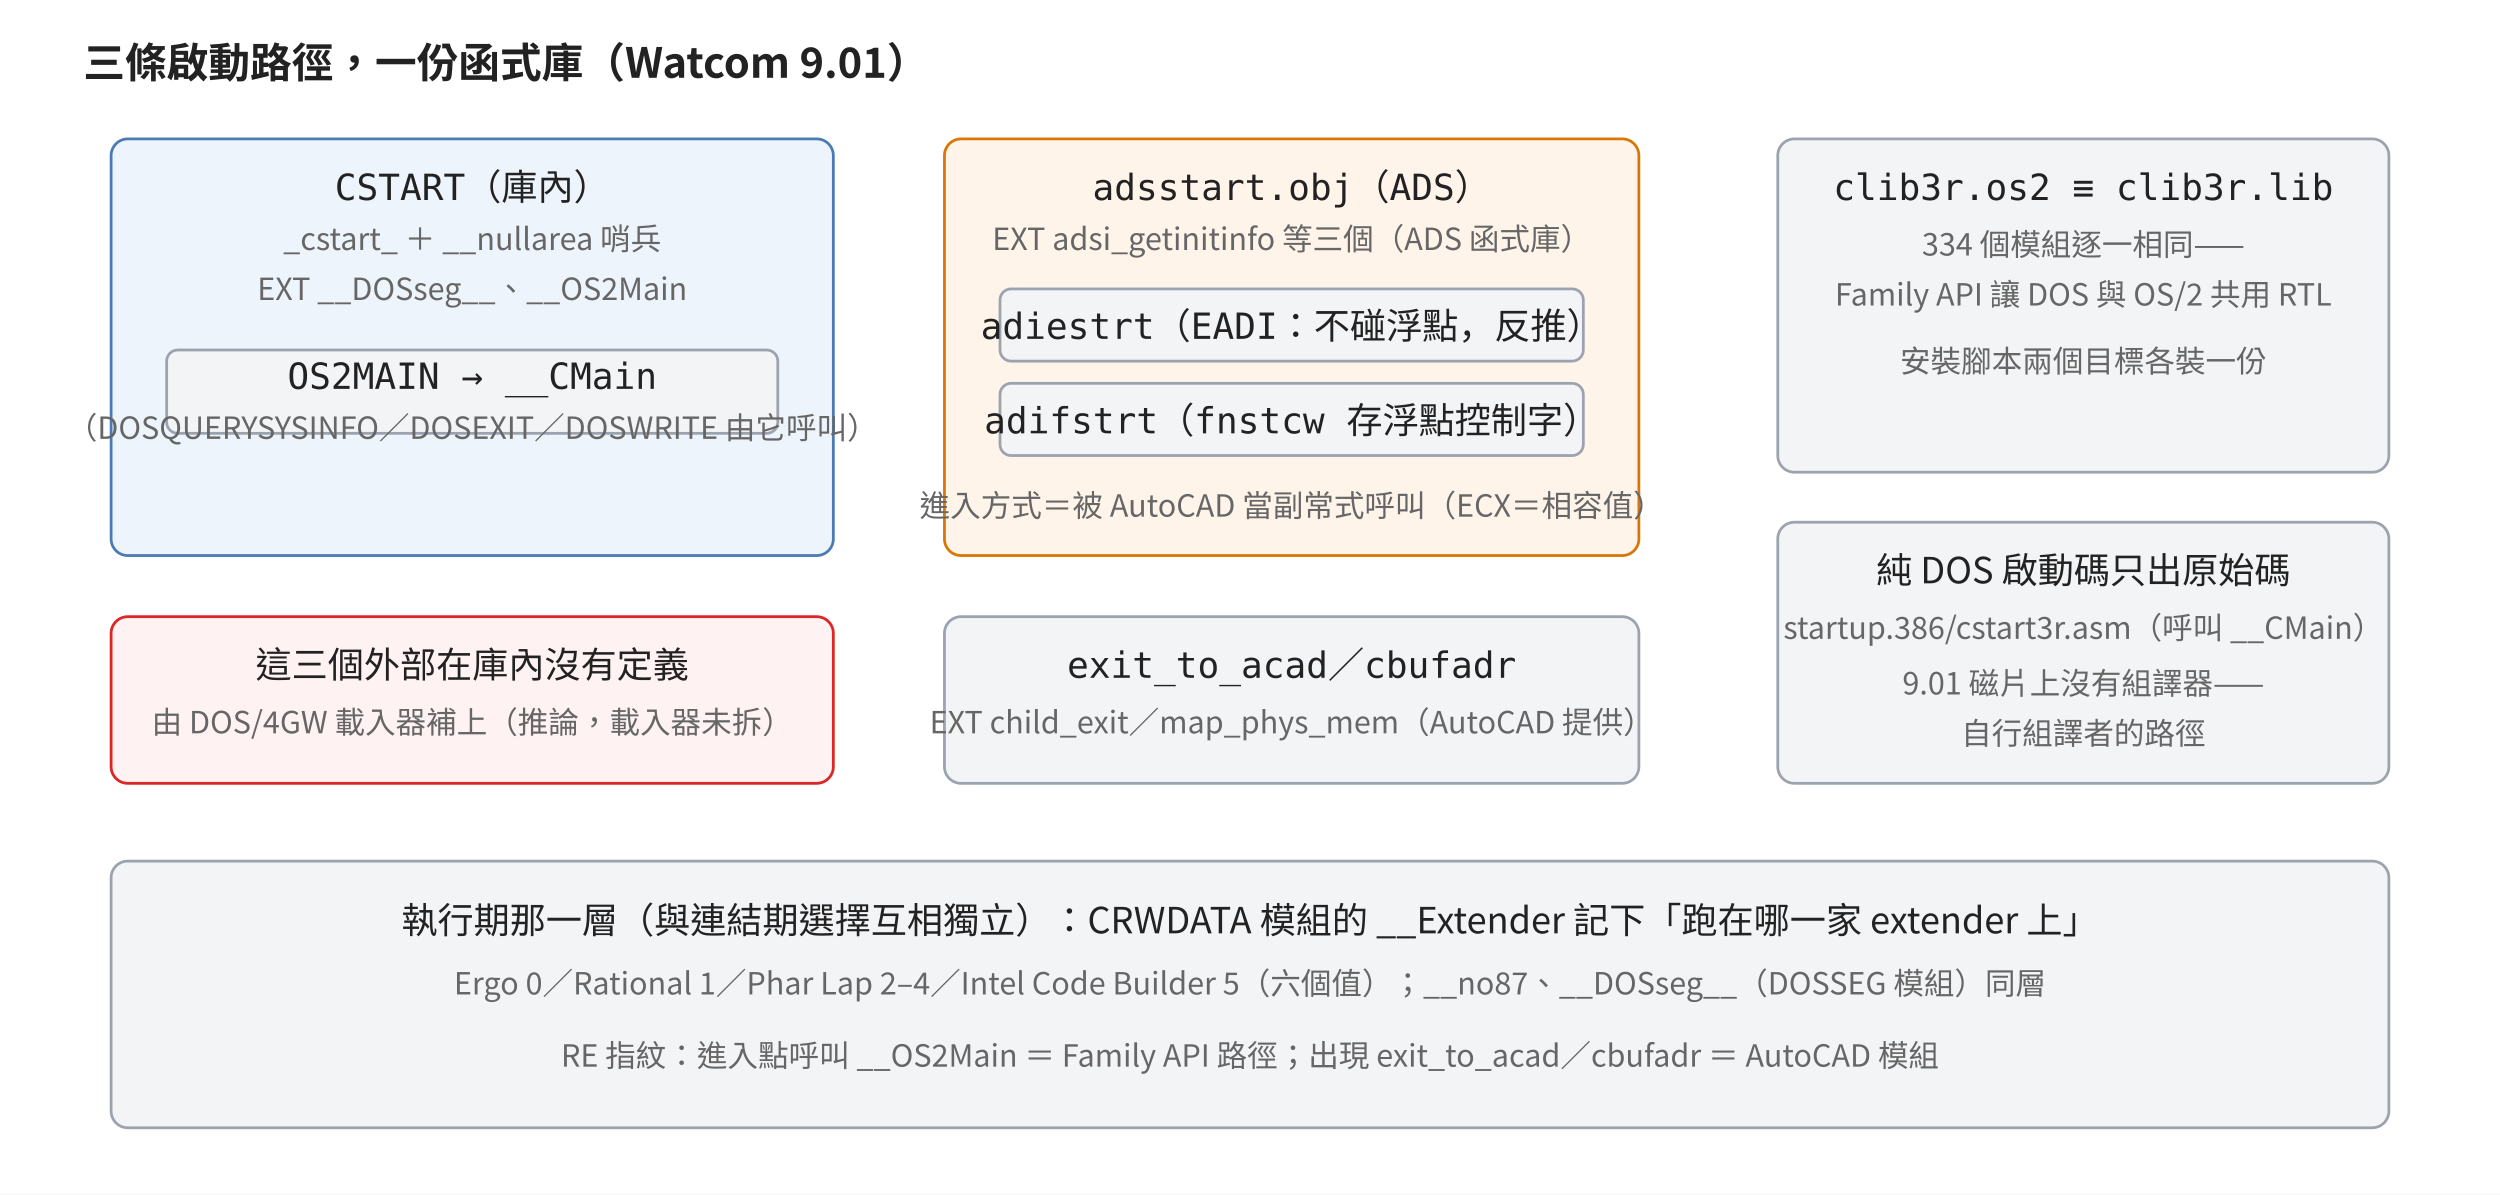
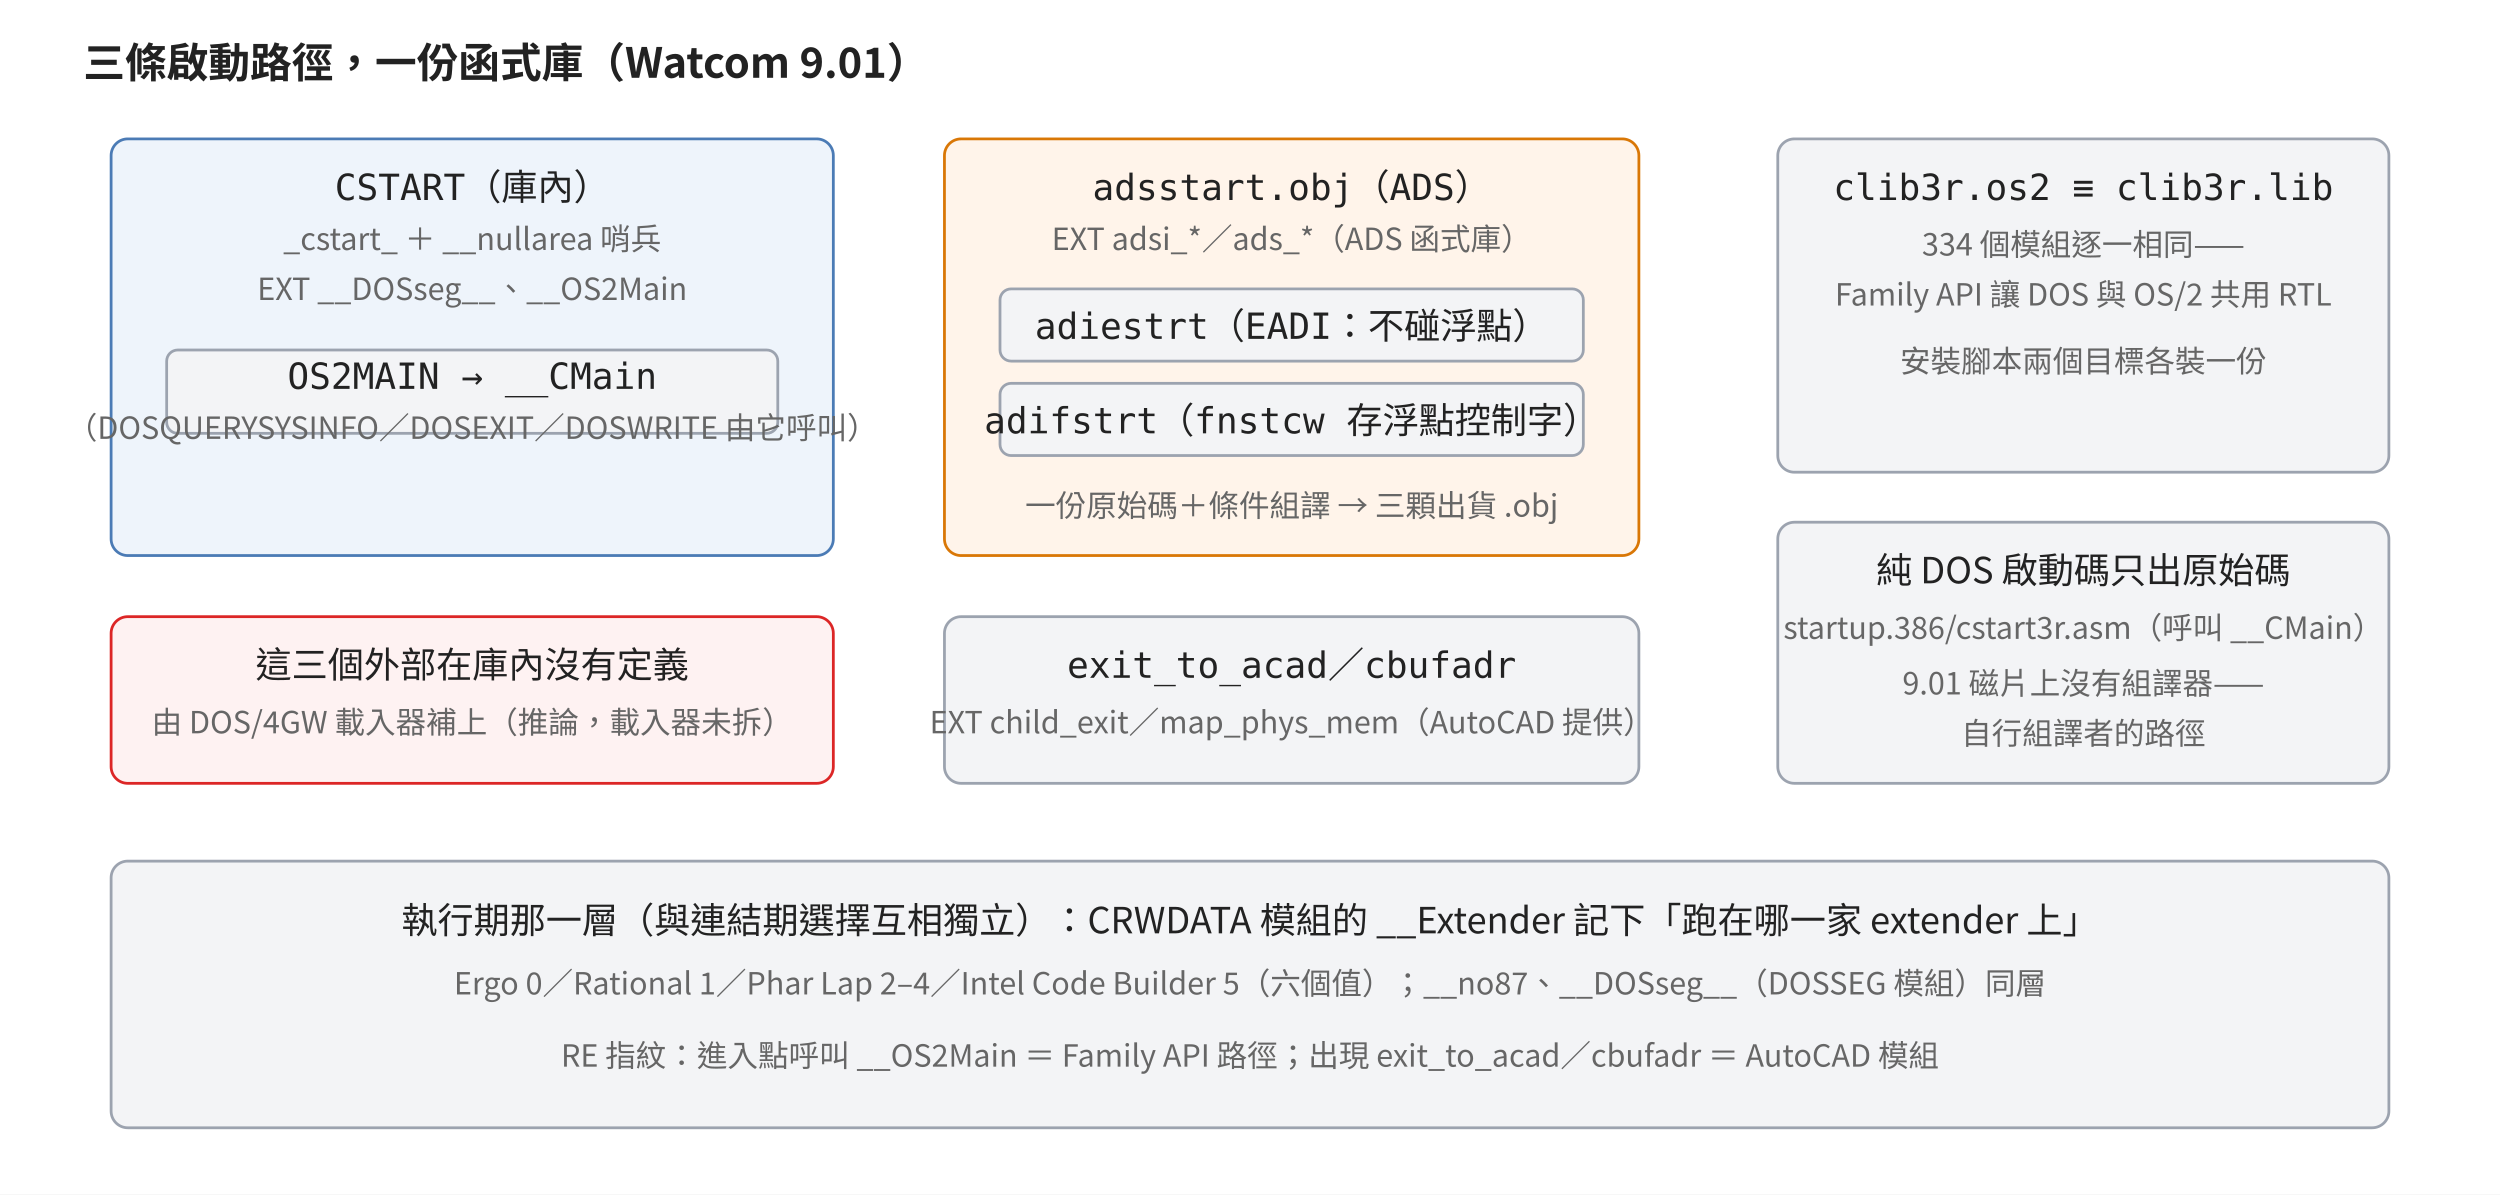
<svg xmlns="http://www.w3.org/2000/svg" width="900" height="430" viewBox="0 0 900 430">
  <rect width="900" height="430" fill="#ffffff" />
  <style>
    text { font-family: 'Noto Sans CJK TC','PingFang TC','Microsoft JhengHei',sans-serif; fill: #222; }
    .title { font-size: 15px; font-weight: bold; }
    .box { fill: #f3f4f6; stroke: #9ca3af; stroke-width: 1; }
    .lib { fill: #eef4fb; stroke: #4b7bb5; stroke-width: 1; }
    .ext { fill: #fff4ea; stroke: #d97706; stroke-width: 1; }
    .warn { fill: #fef2f2; stroke: #dc2626; stroke-width: 1; }
    .small { font-size: 11px; fill: #666; }
    .label { font-size: 13px; }
    .mono { font-family: ui-monospace,Consolas,monospace; }
  </style>
  <defs>
    <marker id="arr" viewBox="0 0 8 8" refX="7" refY="4" markerWidth="7" markerHeight="7" orient="auto">
      <path d="M0,0 L8,4 L0,8 z" fill="#666" />
    </marker>
    <marker id="arro" viewBox="0 0 8 8" refX="7" refY="4" markerWidth="7" markerHeight="7" orient="auto">
      <path d="M0,0 L8,4 L0,8 z" fill="#d97706" />
    </marker>
  </defs>
  <text x="30" y="28" class="title">三條啟動路徑，一份函式庫（Watcom 9.01）</text>
  <rect x="40" y="50" width="260" height="150" rx="6" class="lib" />
  <text x="170" y="72" text-anchor="middle" class="label mono">CSTART（庫內）</text>
  <text x="170" y="90" text-anchor="middle" class="small">_cstart_ ＋ __nullarea 哨兵</text>
  <text x="170" y="108" text-anchor="middle" class="small">EXT __DOSseg__、__OS2Main</text>
  <rect x="60" y="126" width="220" height="30" rx="4" class="box" />
  <text x="170" y="140" text-anchor="middle" class="label mono">OS2MAIN → __CMain</text>
  <text x="170" y="158" text-anchor="middle" class="small">（DOSQUERYSYSINFO／DOSEXIT／DOSWRITE 由它呼叫）</text>
  <rect x="40" y="222" width="260" height="60" rx="6" class="warn" />
  <text x="170" y="244" text-anchor="middle" class="label">這三個外部在庫內沒有定義</text>
  <text x="170" y="264" text-anchor="middle" class="small">由 DOS/4GW 載入器補上（推論，載入器未拆）</text>
  <rect x="340" y="50" width="250" height="150" rx="6" class="ext" />
  <text x="465" y="72" text-anchor="middle" class="label mono">adsstart.obj（ADS）</text>
-   <text x="465" y="90" text-anchor="middle" class="small">EXT adsi_getinitinfo 等三個（ADS 函式庫）</text>
+   <text x="465" y="90" text-anchor="middle" class="small">EXT adsi_*／ads_*（ADS 函式庫）</text>
  <rect x="360" y="104" width="210" height="26" rx="4" class="box" />
-   <text x="465" y="122" text-anchor="middle" class="label mono">adiestrt（EADI：不碰浮點，反推）</text>
+   <text x="465" y="122" text-anchor="middle" class="label mono">adiestrt（EADI：不碰浮點）</text>
  <rect x="360" y="138" width="210" height="26" rx="4" class="box" />
  <text x="465" y="156" text-anchor="middle" class="label mono">adifstrt（fnstcw 存浮點控制字）</text>
-   <text x="465" y="186" text-anchor="middle" class="small">進入方式＝被 AutoCAD 當副常式呼叫（ECX＝相容值）</text>
+   <text x="465" y="186" text-anchor="middle" class="small">一份原始碼＋條件組譯 → 三顆出貨 .obj</text>
  <rect x="340" y="222" width="250" height="60" rx="6" class="box" />
  <text x="465" y="244" text-anchor="middle" class="label mono">exit_to_acad／cbufadr</text>
  <text x="465" y="264" text-anchor="middle" class="small">EXT child_exit／map_phys_mem（AutoCAD 提供）</text>
  <rect x="640" y="50" width="220" height="120" rx="6" class="box" />
  <text x="750" y="72" text-anchor="middle" class="label mono">clib3r.os2 ≡ clib3r.lib</text>
  <text x="750" y="92" text-anchor="middle" class="small">334 個模組逐一相同——</text>
  <text x="750" y="110" text-anchor="middle" class="small">Family API 讓 DOS 與 OS/2 共用 RTL</text>
  <text x="750" y="134" text-anchor="middle" class="small">安裝腳本兩個目標各裝一份</text>
  <rect x="640" y="188" width="220" height="94" rx="6" class="box" />
  <text x="750" y="210" text-anchor="middle" class="label">純 DOS 啟動碼只出原始碼</text>
  <text x="750" y="230" text-anchor="middle" class="small">startup.386/cstart3r.asm（呼叫 __CMain）</text>
  <text x="750" y="250" text-anchor="middle" class="small">9.01 磁片上沒有組譯器——</text>
  <text x="750" y="268" text-anchor="middle" class="small">自行組譯者的路徑</text>
  <rect x="40" y="310" width="820" height="96" rx="6" class="box" />
  <text x="450" y="336" text-anchor="middle" class="label">執行期那一層（與連結期選擇互相獨立）：CRWDATA 模組的 __Extender 記下「跑在哪一家 extender 上」</text>
  <text x="450" y="358" text-anchor="middle" class="small">Ergo 0／Rational 1／Phar Lap 2–4／Intel Code Builder 5（六個值）；__no87、__DOSseg__（DOSSEG 模組）同層</text>
  <text x="450" y="384" text-anchor="middle" class="small">RE 指紋：進入點呼叫 __OS2Main ＝ Family API 路徑；出現 exit_to_acad／cbufadr ＝ AutoCAD 模組</text>
</svg>
